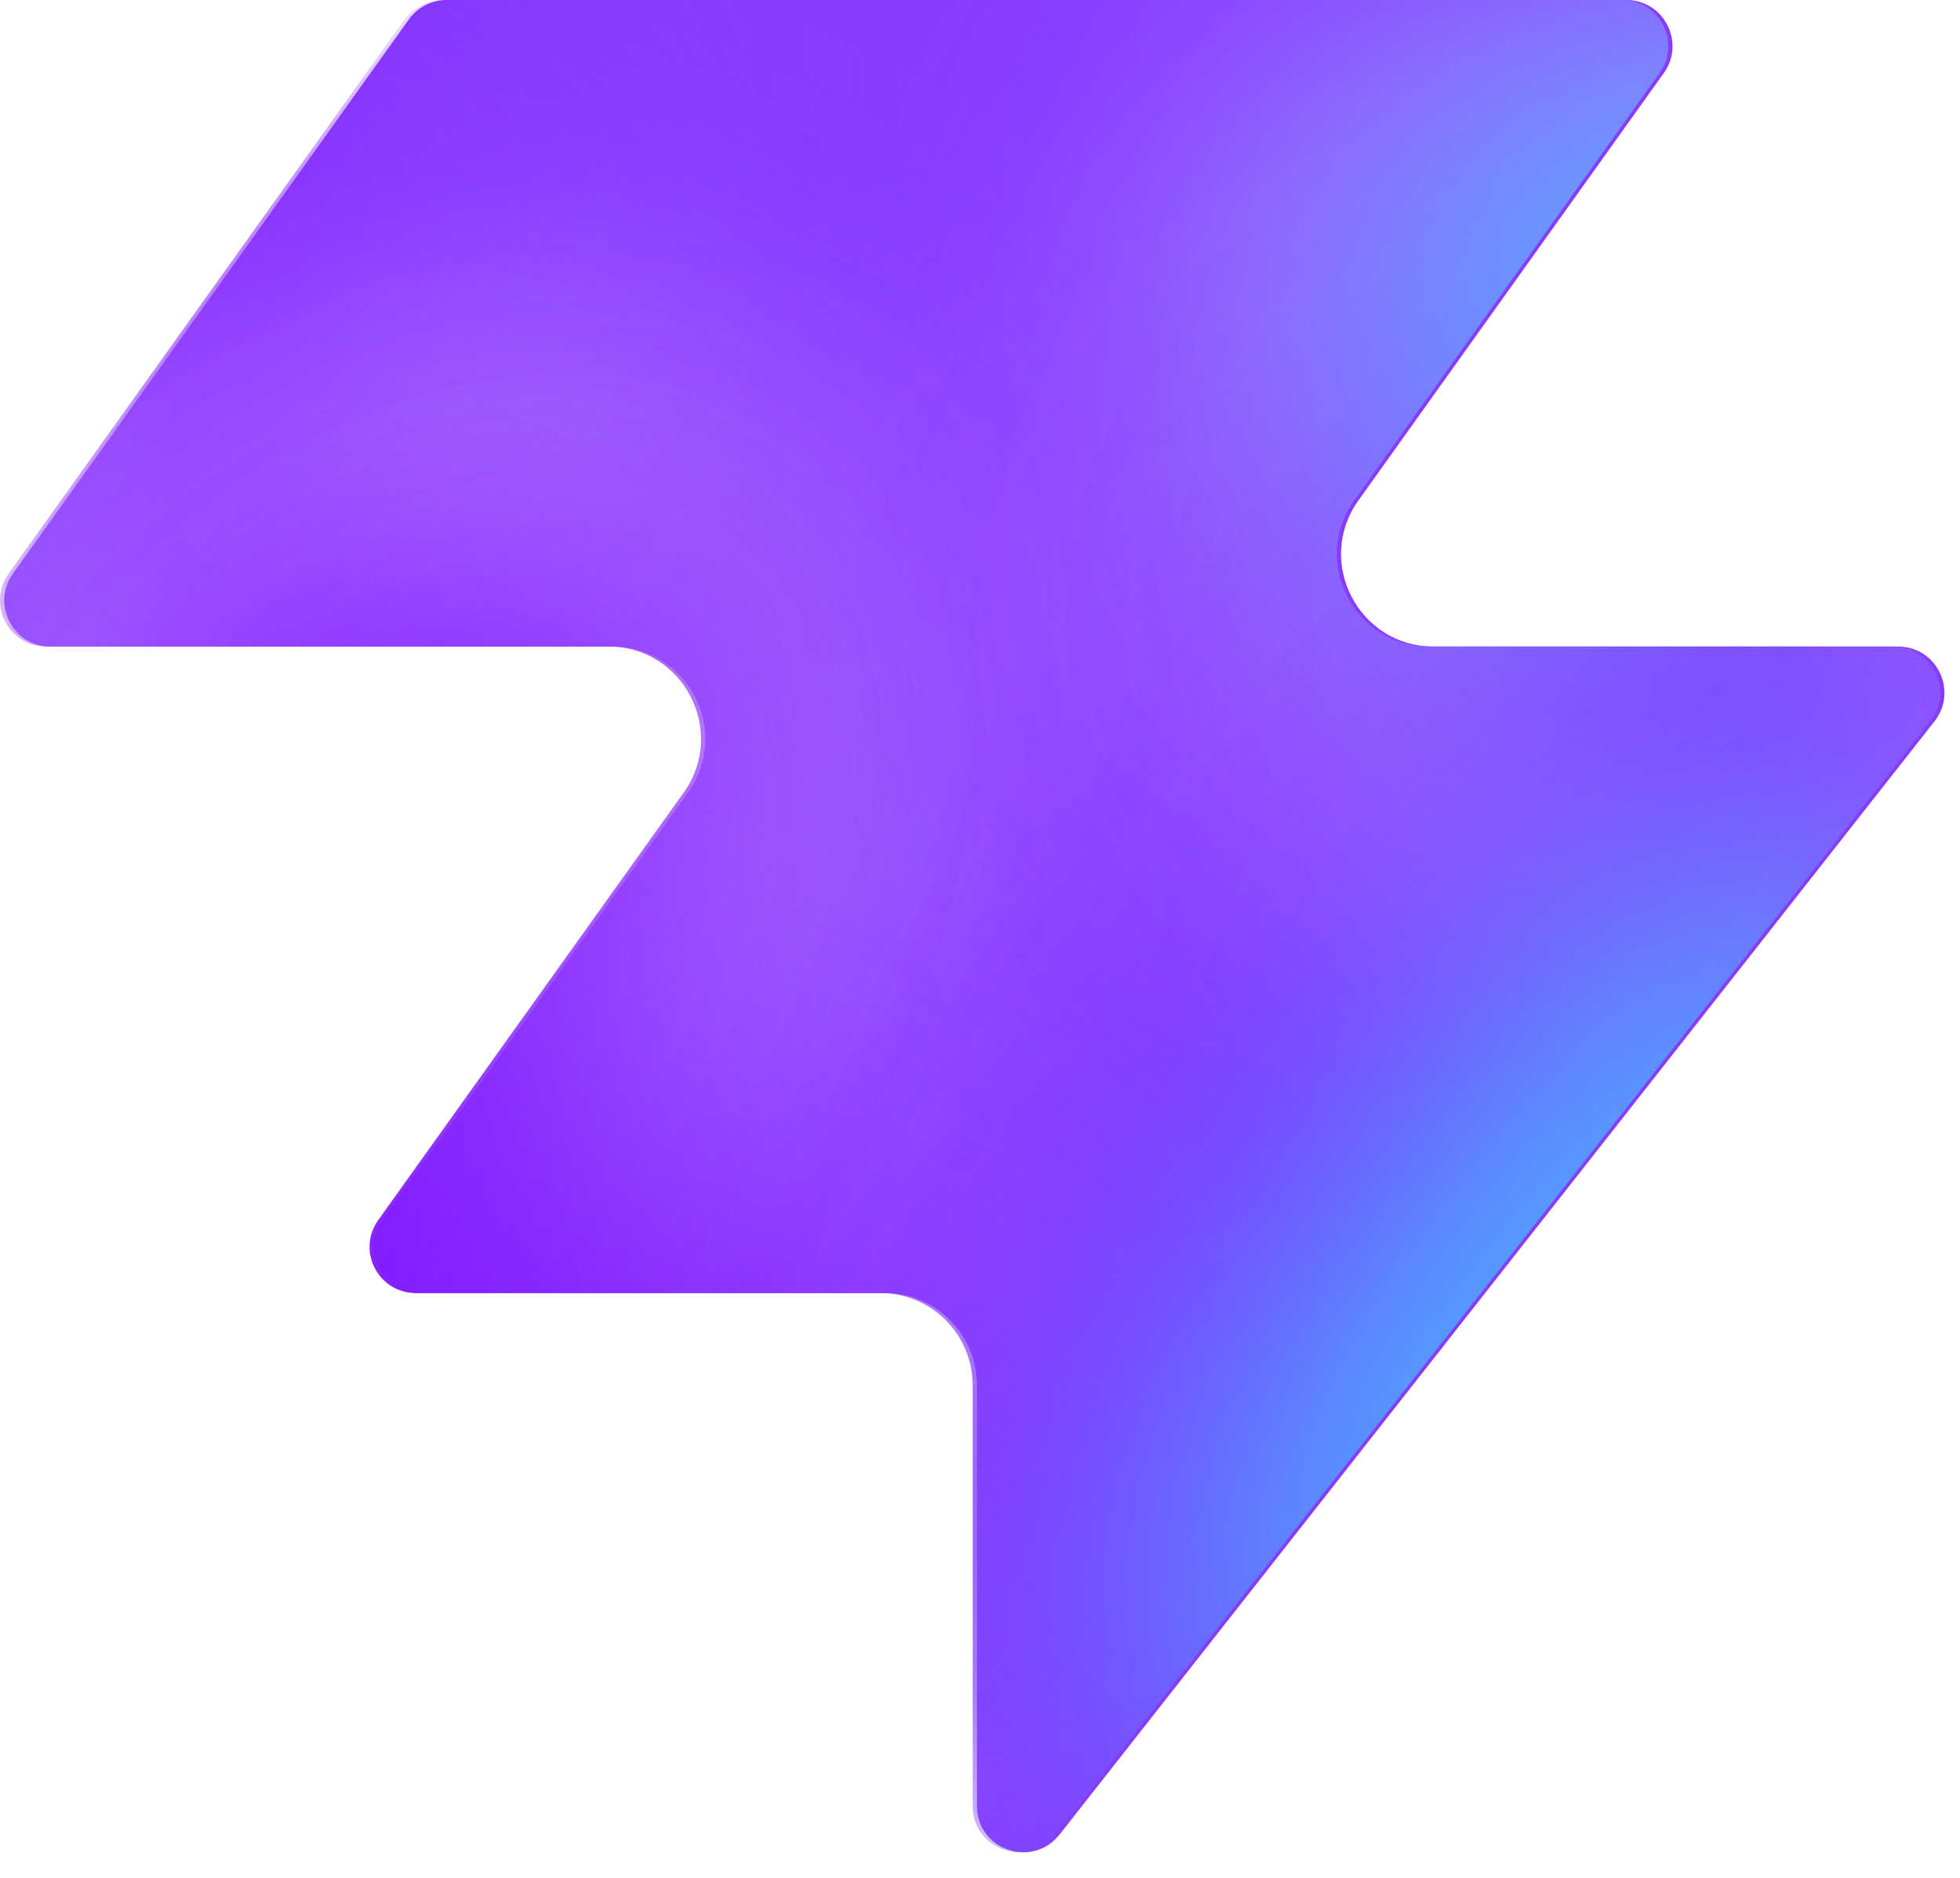
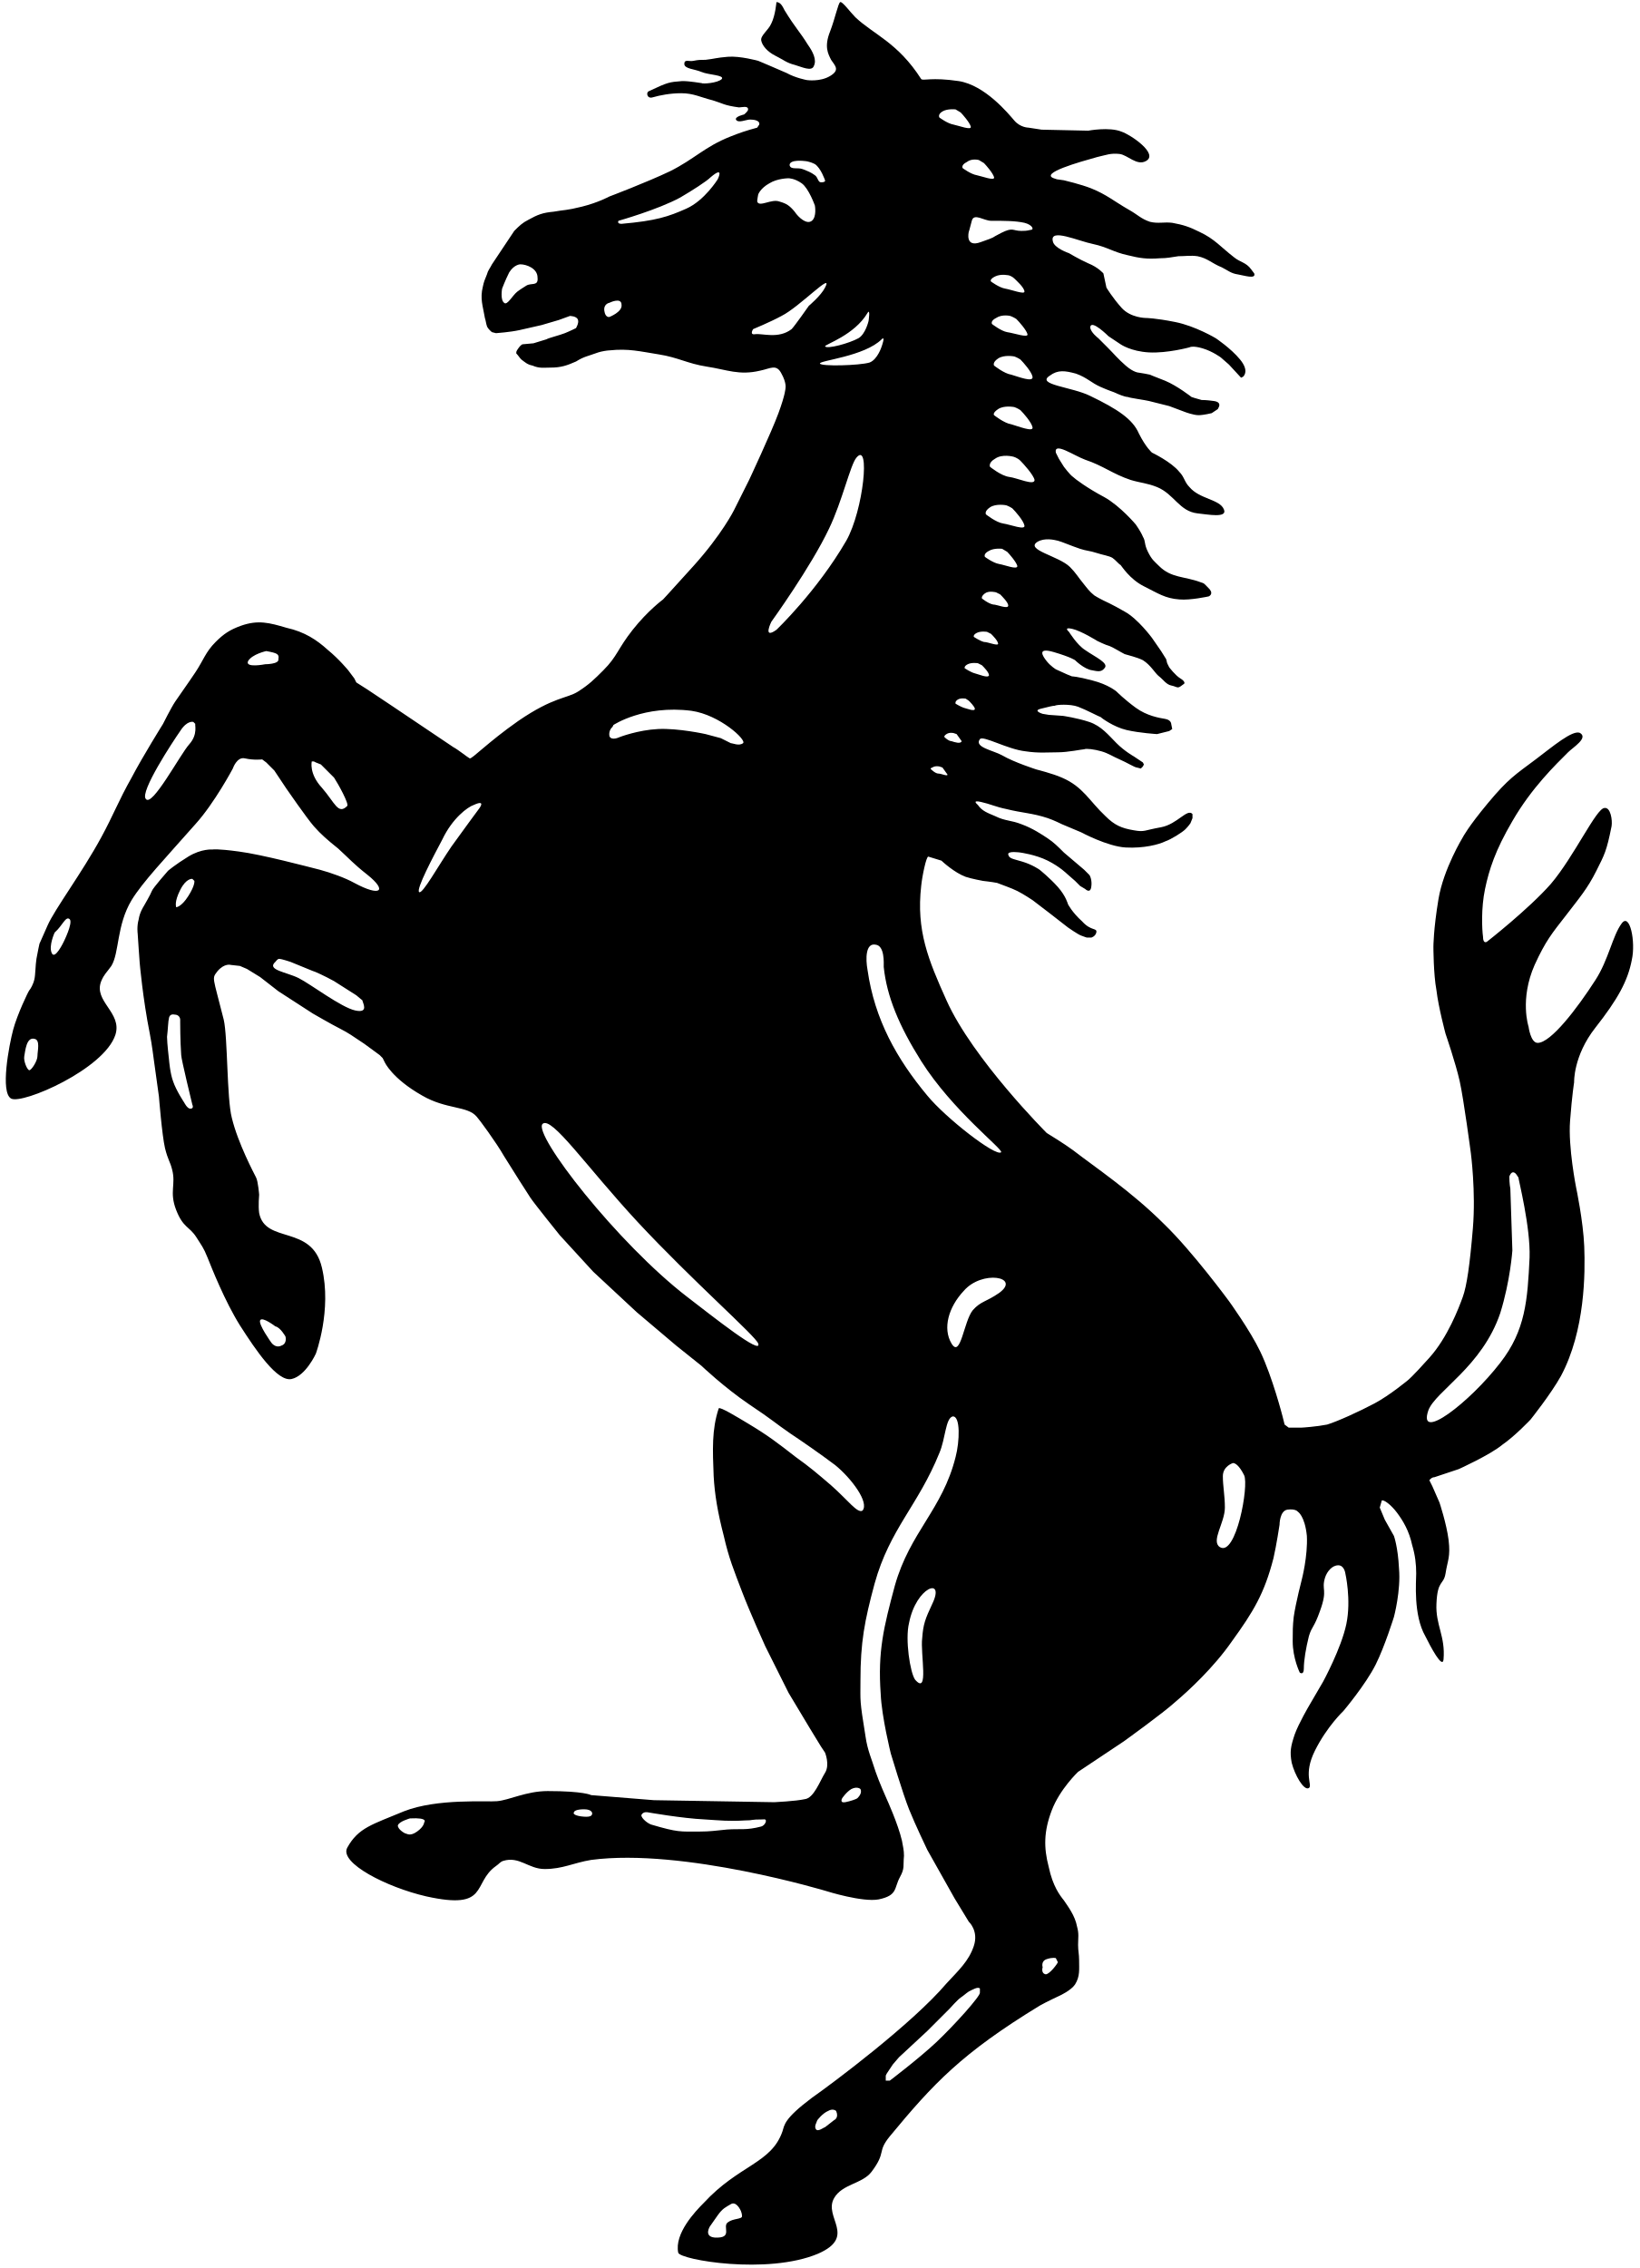
- <svg xmlns="http://www.w3.org/2000/svg" width="48" height="46" fill="none" viewBox="0 0 48 46">
-   <path fill="#863bff" d="M25.946 44.938c-.664.845-2.021.375-2.021-.698V33.937a2.26 2.26 0 0 0-2.262-2.262H10.287c-.92 0-1.456-1.04-.92-1.788l7.48-10.471c1.07-1.497 0-3.578-1.842-3.578H1.237c-.92 0-1.456-1.04-.92-1.788L10.013.474c.214-.297.556-.474.92-.474h28.894c.92 0 1.456 1.04.92 1.788l-7.48 10.471c-1.07 1.498 0 3.579 1.842 3.579h11.377c.943 0 1.473 1.088.89 1.83L25.947 44.94z" style="fill:#863bff;fill:color(display-p3 .525 .23 1);fill-opacity:1" />
-   <mask id="a" width="48" height="46" x="0" y="0" maskUnits="userSpaceOnUse" style="mask-type:alpha">
-     <path fill="#000" d="M25.842 44.938c-.664.844-2.021.375-2.021-.698V33.937a2.26 2.26 0 0 0-2.262-2.262H10.183c-.92 0-1.456-1.04-.92-1.788l7.48-10.471c1.07-1.498 0-3.579-1.842-3.579H1.133c-.92 0-1.456-1.04-.92-1.787L9.91.473c.214-.297.556-.474.92-.474h28.894c.92 0 1.456 1.04.92 1.788l-7.48 10.471c-1.07 1.498 0 3.578 1.842 3.578h11.377c.943 0 1.473 1.088.89 1.832L25.843 44.94z" style="fill:#000;fill-opacity:1" />
-   </mask>
-   <g mask="url(#a)">
-     <g filter="url(#b)">
-       <ellipse cx="5.508" cy="14.704" fill="#ede6ff" rx="5.508" ry="14.704" style="fill:#ede6ff;fill:color(display-p3 .927 .903 1);fill-opacity:1" transform="matrix(.00324 1 1 -.00324 -4.47 31.516)" />
-     </g>
-     <g filter="url(#c)">
-       <ellipse cx="10.399" cy="29.851" fill="#ede6ff" rx="10.399" ry="29.851" style="fill:#ede6ff;fill:color(display-p3 .927 .903 1);fill-opacity:1" transform="matrix(.00324 1 1 -.00324 -39.328 7.883)" />
-     </g>
-     <g filter="url(#d)">
-       <ellipse cx="5.508" cy="30.487" fill="#7e14ff" rx="5.508" ry="30.487" style="fill:#7e14ff;fill:color(display-p3 .492 .077 1);fill-opacity:1" transform="rotate(89.814 -25.913 -14.639)scale(1 -1)" />
-     </g>
-     <g filter="url(#e)">
-       <ellipse cx="5.508" cy="30.599" fill="#7e14ff" rx="5.508" ry="30.599" style="fill:#7e14ff;fill:color(display-p3 .492 .077 1);fill-opacity:1" transform="rotate(89.814 -32.644 -3.334)scale(1 -1)" />
-     </g>
-     <g filter="url(#f)">
-       <ellipse cx="5.508" cy="30.599" fill="#7e14ff" rx="5.508" ry="30.599" style="fill:#7e14ff;fill:color(display-p3 .492 .077 1);fill-opacity:1" transform="matrix(.00324 1 1 -.00324 -34.34 30.47)" />
-     </g>
-     <g filter="url(#g)">
-       <ellipse cx="14.072" cy="22.078" fill="#ede6ff" rx="14.072" ry="22.078" style="fill:#ede6ff;fill:color(display-p3 .927 .903 1);fill-opacity:1" transform="rotate(93.35 24.506 48.493)scale(-1 1)" />
-     </g>
-     <g filter="url(#h)">
-       <ellipse cx="3.47" cy="21.501" fill="#7e14ff" rx="3.47" ry="21.501" style="fill:#7e14ff;fill:color(display-p3 .492 .077 1);fill-opacity:1" transform="rotate(89.009 28.708 47.59)scale(-1 1)" />
-     </g>
-     <g filter="url(#i)">
-       <ellipse cx="3.47" cy="21.501" fill="#7e14ff" rx="3.47" ry="21.501" style="fill:#7e14ff;fill:color(display-p3 .492 .077 1);fill-opacity:1" transform="rotate(89.009 28.708 47.59)scale(-1 1)" />
-     </g>
-     <g filter="url(#j)">
-       <ellipse cx=".387" cy="8.972" fill="#7e14ff" rx="4.407" ry="29.108" style="fill:#7e14ff;fill:color(display-p3 .492 .077 1);fill-opacity:1" transform="rotate(39.51 .387 8.972)" />
-     </g>
-     <g filter="url(#k)">
-       <ellipse cx="47.523" cy="-6.092" fill="#7e14ff" rx="4.407" ry="29.108" style="fill:#7e14ff;fill:color(display-p3 .492 .077 1);fill-opacity:1" transform="rotate(37.892 47.523 -6.092)" />
-     </g>
-     <g filter="url(#l)">
-       <ellipse cx="41.412" cy="6.333" fill="#47bfff" rx="5.971" ry="9.665" style="fill:#47bfff;fill:color(display-p3 .28 .748 1);fill-opacity:1" transform="rotate(37.892 41.412 6.333)" />
-     </g>
-     <g filter="url(#m)">
-       <ellipse cx="-1.879" cy="38.332" fill="#7e14ff" rx="4.407" ry="29.108" style="fill:#7e14ff;fill:color(display-p3 .492 .077 1);fill-opacity:1" transform="rotate(37.892 -1.88 38.332)" />
-     </g>
-     <g filter="url(#n)">
-       <ellipse cx="-1.879" cy="38.332" fill="#7e14ff" rx="4.407" ry="29.108" style="fill:#7e14ff;fill:color(display-p3 .492 .077 1);fill-opacity:1" transform="rotate(37.892 -1.88 38.332)" />
-     </g>
-     <g filter="url(#o)">
-       <ellipse cx="35.651" cy="29.907" fill="#7e14ff" rx="4.407" ry="29.108" style="fill:#7e14ff;fill:color(display-p3 .492 .077 1);fill-opacity:1" transform="rotate(37.892 35.651 29.907)" />
-     </g>
-     <g filter="url(#p)">
-       <ellipse cx="38.418" cy="32.4" fill="#47bfff" rx="5.971" ry="15.297" style="fill:#47bfff;fill:color(display-p3 .28 .748 1);fill-opacity:1" transform="rotate(37.892 38.418 32.4)" />
-     </g>
-   </g>
-   <defs>
-     <filter id="b" width="60.045" height="41.654" x="-19.77" y="16.149" color-interpolation-filters="sRGB" filterUnits="userSpaceOnUse">
-       <feFlood flood-opacity="0" result="BackgroundImageFix" />
-       <feBlend in="SourceGraphic" in2="BackgroundImageFix" result="shape" />
-       <feGaussianBlur result="effect1_foregroundBlur_2002_17158" stdDeviation="7.659" />
-     </filter>
-     <filter id="c" width="90.34" height="51.437" x="-54.613" y="-7.533" color-interpolation-filters="sRGB" filterUnits="userSpaceOnUse">
-       <feFlood flood-opacity="0" result="BackgroundImageFix" />
-       <feBlend in="SourceGraphic" in2="BackgroundImageFix" result="shape" />
-       <feGaussianBlur result="effect1_foregroundBlur_2002_17158" stdDeviation="7.659" />
-     </filter>
-     <filter id="d" width="79.355" height="29.4" x="-49.64" y="2.03" color-interpolation-filters="sRGB" filterUnits="userSpaceOnUse">
-       <feFlood flood-opacity="0" result="BackgroundImageFix" />
-       <feBlend in="SourceGraphic" in2="BackgroundImageFix" result="shape" />
-       <feGaussianBlur result="effect1_foregroundBlur_2002_17158" stdDeviation="4.596" />
-     </filter>
-     <filter id="e" width="79.579" height="29.4" x="-45.045" y="20.029" color-interpolation-filters="sRGB" filterUnits="userSpaceOnUse">
-       <feFlood flood-opacity="0" result="BackgroundImageFix" />
-       <feBlend in="SourceGraphic" in2="BackgroundImageFix" result="shape" />
-       <feGaussianBlur result="effect1_foregroundBlur_2002_17158" stdDeviation="4.596" />
-     </filter>
-     <filter id="f" width="79.579" height="29.4" x="-43.513" y="21.178" color-interpolation-filters="sRGB" filterUnits="userSpaceOnUse">
-       <feFlood flood-opacity="0" result="BackgroundImageFix" />
-       <feBlend in="SourceGraphic" in2="BackgroundImageFix" result="shape" />
-       <feGaussianBlur result="effect1_foregroundBlur_2002_17158" stdDeviation="4.596" />
-     </filter>
-     <filter id="g" width="74.749" height="58.852" x="15.756" y="-17.901" color-interpolation-filters="sRGB" filterUnits="userSpaceOnUse">
-       <feFlood flood-opacity="0" result="BackgroundImageFix" />
-       <feBlend in="SourceGraphic" in2="BackgroundImageFix" result="shape" />
-       <feGaussianBlur result="effect1_foregroundBlur_2002_17158" stdDeviation="7.659" />
-     </filter>
-     <filter id="h" width="61.377" height="25.362" x="23.548" y="2.284" color-interpolation-filters="sRGB" filterUnits="userSpaceOnUse">
-       <feFlood flood-opacity="0" result="BackgroundImageFix" />
-       <feBlend in="SourceGraphic" in2="BackgroundImageFix" result="shape" />
-       <feGaussianBlur result="effect1_foregroundBlur_2002_17158" stdDeviation="4.596" />
-     </filter>
-     <filter id="i" width="61.377" height="25.362" x="23.548" y="2.284" color-interpolation-filters="sRGB" filterUnits="userSpaceOnUse">
-       <feFlood flood-opacity="0" result="BackgroundImageFix" />
-       <feBlend in="SourceGraphic" in2="BackgroundImageFix" result="shape" />
-       <feGaussianBlur result="effect1_foregroundBlur_2002_17158" stdDeviation="4.596" />
-     </filter>
-     <filter id="j" width="56.045" height="63.649" x="-27.636" y="-22.853" color-interpolation-filters="sRGB" filterUnits="userSpaceOnUse">
-       <feFlood flood-opacity="0" result="BackgroundImageFix" />
-       <feBlend in="SourceGraphic" in2="BackgroundImageFix" result="shape" />
-       <feGaussianBlur result="effect1_foregroundBlur_2002_17158" stdDeviation="4.596" />
-     </filter>
-     <filter id="k" width="54.814" height="64.646" x="20.116" y="-38.415" color-interpolation-filters="sRGB" filterUnits="userSpaceOnUse">
-       <feFlood flood-opacity="0" result="BackgroundImageFix" />
-       <feBlend in="SourceGraphic" in2="BackgroundImageFix" result="shape" />
-       <feGaussianBlur result="effect1_foregroundBlur_2002_17158" stdDeviation="4.596" />
-     </filter>
-     <filter id="l" width="33.541" height="35.313" x="24.641" y="-11.323" color-interpolation-filters="sRGB" filterUnits="userSpaceOnUse">
-       <feFlood flood-opacity="0" result="BackgroundImageFix" />
-       <feBlend in="SourceGraphic" in2="BackgroundImageFix" result="shape" />
-       <feGaussianBlur result="effect1_foregroundBlur_2002_17158" stdDeviation="4.596" />
-     </filter>
-     <filter id="m" width="54.814" height="64.646" x="-29.286" y="6.009" color-interpolation-filters="sRGB" filterUnits="userSpaceOnUse">
-       <feFlood flood-opacity="0" result="BackgroundImageFix" />
-       <feBlend in="SourceGraphic" in2="BackgroundImageFix" result="shape" />
-       <feGaussianBlur result="effect1_foregroundBlur_2002_17158" stdDeviation="4.596" />
-     </filter>
-     <filter id="n" width="54.814" height="64.646" x="-29.286" y="6.009" color-interpolation-filters="sRGB" filterUnits="userSpaceOnUse">
-       <feFlood flood-opacity="0" result="BackgroundImageFix" />
-       <feBlend in="SourceGraphic" in2="BackgroundImageFix" result="shape" />
-       <feGaussianBlur result="effect1_foregroundBlur_2002_17158" stdDeviation="4.596" />
-     </filter>
-     <filter id="o" width="54.814" height="64.646" x="8.244" y="-2.416" color-interpolation-filters="sRGB" filterUnits="userSpaceOnUse">
-       <feFlood flood-opacity="0" result="BackgroundImageFix" />
-       <feBlend in="SourceGraphic" in2="BackgroundImageFix" result="shape" />
-       <feGaussianBlur result="effect1_foregroundBlur_2002_17158" stdDeviation="4.596" />
-     </filter>
-     <filter id="p" width="39.409" height="43.623" x="18.713" y="10.588" color-interpolation-filters="sRGB" filterUnits="userSpaceOnUse">
-       <feFlood flood-opacity="0" result="BackgroundImageFix" />
-       <feBlend in="SourceGraphic" in2="BackgroundImageFix" result="shape" />
-       <feGaussianBlur result="effect1_foregroundBlur_2002_17158" stdDeviation="4.596" />
-     </filter>
-   </defs>
+ <svg xmlns="http://www.w3.org/2000/svg" height="371.862" viewBox="0 0 162 224" width="268.917">
+   <path d="m76.6 5.5c.8.4 1.1.7 1.9.9.7.2 1.7.7 1.9.1.3-.6-.1-1.4-.6-2.1-.8-1.3-1.2-1.6-2.3-3.4-.2-.4-.4-.8-.8-.8 0 0-.1 1.3-.5 2.1-.3.7-1.1 1.2-1 1.7s.6 1.1 1.4 1.5z" />
+   <path d="m160.2 91.2c-.9 1.2-1.3 3.6-2.6 5.6-1.8 2.8-4.4 6.2-5.7 6.2-.7 0-.9-1.6-.9-1.6s-.9-2.7.6-6.1c1.1-2.4 1.7-3.1 3.1-4.9 1.3-1.7 2.1-2.6 3-4.4.8-1.6 1-1.9 1.5-4.4.1-.6-.1-1.9-.7-1.8-.8 0-3 4.8-5.3 7.5-2.2 2.5-6.3 5.7-6.3 5.7s-.4.3-.4-.5c-.1-.7-.2-2.8.2-4.7s1-3.8 2.7-6.7c1.9-3.3 4.3-5.6 5.5-6.8.5-.5 2-1.4 1.2-1.9-.7-.4-2.8 1.4-4.4 2.6-2 1.5-2.7 1.9-4.7 4.3s-2.5 3.4-2.5 3.4-1.9 3.1-2.4 6.1-.5 4.7-.5 4.7 0 2.7.3 4.3c.2 1.7.9 4.3.9 4.3s1 2.9 1.4 4.7 1.1 7.1 1.1 7.1.5 3.8.2 7.4-.6 5.7-1 6.8-1.5 4-3.3 6c-1.7 1.9-2.1 2.2-2.1 2.2s-1.8 1.5-3.3 2.3-3.7 1.8-4.7 2.1c-1 .2-2.4.3-2.5.3h-1.3l-.4-.3-.2-.8s-1-3.9-2.2-6.4c-1-2.1-3.1-5-3.1-5s-3.6-4.9-6.4-7.6c-3.2-3.2-6.8-5.6-9-7.3-.8-.6-2.6-1.7-2.6-1.7s-7.3-7.3-9.9-13.1c-1.8-4-3-6.9-2.5-11.3.1-1 .5-2.9.7-2.9l1.3.4c.1.1 1.3 1.2 2.4 1.6.6.2 1.7.4 1.7.4s.9.1 1.4.2c.5.2 1.4.5 2 .8s1.5.9 1.5.9l1.7 1.3 1.8 1.4s1 .7 1.3.8.5.2.6.2h.4s.4-.1.5-.5c.1-.5-.5-.1-1.4-1.1-1-.9-1.4-1.7-1.4-1.7s-.2-.8-1-1.7-1.8-1.7-1.8-1.7-.7-.5-1.7-.8-1.3-.3-1.4-.7 1.2-.2 1.2-.2 1.5.2 2.7.8 1.9 1.3 1.9 1.3l.8.7.5.5.5.3s.5.5.6-.2c.1-.6-.1-1.1-.2-1.2l-.5-.5-2-1.7c-.6-.6-1-1-1.6-1.4s-1.5-1-2.6-1.4c-1-.4-1.6-.3-2.6-.8-.7-.3-1.3-.5-1.7-1.1-.1-.1-.6-.5.3-.3s1.5.5 2.5.7c1.6.4 2.6.4 4.1.9.6.2 1.4.6 1.4.6l1.9.8s2.6 1.4 4.4 1.5 3.3-.3 3.9-.6c.6-.2 1.7-.9 2-1.2s.5-.6.5-.6l.2-.5v-.4c-.5-.6-1.5 1-3.1 1.3-1.7.3-1.6.5-2.7.3-1.2-.2-1.9-.5-2.8-1.4-1.6-1.5-2.2-2.9-4.3-3.8-.9-.4-2.5-.8-2.5-.8s-2.2-.7-3.4-1.4c-.9-.5-2.8-.8-2.2-1.6.3-.4 2.7 1 4.5 1.2 1.3.2 2.2.1 3.2.1s2.4-.3 2.6-.3c.2-.1 1 0 1.7.2s1.1.5 1.8.8 1.5.8 1.7.8l.4.1.2-.2.1-.2-.1-.2-.3-.2-.6-.4s-.9-.5-1.7-1.3-1.5-1.7-2.7-2.1-2.6-.6-2.6-.6l-1.4-.1-.6-.1s-1-.3-.2-.5 1.2-.3 1.4-.3c.1-.1 1.5-.2 2.3.1s2.1 1 2.2 1c.1.1 1.3 1 2.6 1.3s3 .4 3 .4l.8-.2.4-.1.3-.2-.1-.5s0-.4-.6-.5-1.8-.3-2.9-1.1-1.9-1.6-1.9-1.6-.8-.7-2.4-1.1c-1.5-.4-2-.4-2-.4l-.5-.2-1.1-.5s-.5-.3-.9-.8-1-1.4.7-.9 2.1.8 2.1.8.9.9 1.7 1c.5.1.9.2 1.2-.2.5-.5-.9-1.1-1.9-1.8-.8-.5-1.6-1.8-1.6-1.8s-.6-.5.3-.3 2.5 1.2 2.5 1.2.8.4 1.2.5c.3.1 1.1.6 1.5.8.3.1 1.2.3 1.8.6.8.5 1.2 1.3 1.6 1.6s.7.8 1.2.9.6.3.9.1.4-.3.4-.3.1-.2-.4-.5-1.1-1.1-1.1-1.1l-.2-.4-.1-.4-.5-.8-.9-1.3s-1.4-1.9-2.7-2.6c-1.2-.7-2.1-1.1-2.1-1.1s-.6-.3-.9-.5c-.5-.4-.7-.7-1.1-1.2-.5-.6-.7-1-1.3-1.6-1.1-1.1-4.5-1.7-3.2-2.5.7-.4 1.6-.2 2-.1s1.3.5 2.2.8c.6.2 1 .2 1.6.4s1.3.3 1.6.5.6.6.8.7c.1.1.9 1.4 2.3 2.1s2.1 1.2 3.5 1.3c1.1.1 2.9-.3 2.9-.3s.5-.2.1-.7c-.5-.5-.5-.6-.9-.7-1.6-.6-2.9-.4-4.1-1.6-.5-.5-.7-.6-1.1-1.4s-.2-1-.5-1.5c-.2-.5-.7-1.2-.7-1.2s-1.5-1.8-3.1-2.7c-1.7-.9-2.9-1.8-3.1-2-.3-.2-.9-1-.9-1l-.5-.8-.3-.6c-.2-1.1 1.8.3 2.9.7 1.8.6 2.7 1.4 4.5 2 1 .3 1.6.3 2.6.7 1.7.7 2.2 2.4 4 2.6 1 .1 3 .5 2.6-.4-.4-1-2.4-1-3.4-2.2-.5-.5-.5-1-1-1.5-.8-1-2.7-1.9-2.7-1.9s-.6-.5-1.3-1.9c-.6-1.4-2.1-2.4-4.8-3.7-1.8-.9-5.4-1.1-4-2 .8-.6 1.5-.5 2.6-.2 1.1.4 1.5.9 2.4 1.3s1.3.5 1.5.6.9.4 1.2.4c.2.1 1.7.3 2.1.4l2 .5 1.6.6s.8.3 1.3.3 1.3-.2 1.3-.2l.6-.4.1-.2s.3-.5-.5-.6c-.7-.1-1.1-.1-1.2-.1l-.7-.2-.3-.1s-1.4-1.1-2.6-1.6c-1.3-.5-1.5-.6-1.5-.6l-.5-.1-.6-.1s-.5 0-1.3-.7-1.1-1.1-1.8-1.8l-.9-.9s-.8-.6-.8-1.1c.1-.8 1.8.9 1.8.9l1.2.8s1 .7 2.8.8 4-.5 4-.5.3-.2 1.3.1 1.8.9 1.8.9l.8.7 1.2 1.3.2-.1c.1-.1.6-.6-.3-1.7s-2.4-2.1-2.4-2.1-2-1.2-4-1.6-2.9-.4-2.9-.4-1.5 0-2.4-1-1.5-2-1.5-2l-.3-1.4s-.5-.6-1.5-1c-.9-.4-1.9-1-1.9-1s-1.5-.5-1.6-1.2c-.3-1.3 2.5 0 4 .3 1.4.3 2 .8 3.4 1.1 1.2.3 1.9.4 3.2.3.7 0 1.1-.1 1.8-.2.7 0 1.2-.1 1.9 0 1 .2 1.4.7 2.4 1.1.6.3.9.6 1.6.7.6.1 1.8.5 1.6-.1l-.3-.4c-.5-.7-1.1-.7-1.7-1.2-1.3-1-1.9-1.8-3.4-2.5-1-.5-1.6-.7-2.7-.9-.8-.1-1.4.1-2.2-.1-.9-.3-1.2-.7-2.1-1.2-1.4-.8-2.2-1.5-3.7-2.1-1-.4-2.7-.8-2.7-.8l-.7-.1-.3-.1c-1.4-.5 2.5-1.6 4.3-2.1.9-.2 1.3-.4 2.2-.3.8.1 1.7 1.2 2.6.7 1.3-.7-1.5-2.6-2.4-2.9-1.2-.5-3.3-.1-3.3-.1l-4.6-.1-1.3-.2s-.8 0-1.4-.7-2.9-3.5-5.5-3.9c-2.7-.4-3.5 0-3.7-.2-2.3-3.6-4.7-4.4-6.5-6.1-.5-.5-1.3-1.6-1.5-1.5s-.5 1.6-1 2.9c-.6 1.5-.2 2.2.1 2.8.4.6.9 1-.1 1.6s-2.3.4-2.3.4-1.1-.2-2-.7c-.9-.4-2.8-1.2-2.8-1.2s-1.8-.5-3-.4-1.3.2-2.2.3c-.5 0-.7 0-1.2.1-.4.1-.9-.2-.9.3s1 .5 1.7.8 2.3.3 2 .7c-.4.4-1.9.5-2 .4-.1 0-1.1-.2-1.9-.2-1.3.1-1.4.1-3.3 1-.3.1-.2.8.4.6.7-.2 1.7-.4 2.8-.4 1.2 0 1.9.4 3.1.7 1 .3 1.1.5 2.6.7.3 0 .9-.2.9.2 0 .2-.4.5-.4.5s-.9.2-.8.5c.2.4 1 0 1.4 0s1 .1.9.5l-.2.3c-1.1.3-1.7.5-2.7.9-2.5 1-3.5 2.2-5.9 3.4-2.3 1.1-6 2.5-6 2.5s-1.1.6-2.7 1-1.7.3-2.8.5c-1.1.1-1.6.3-2.5.8-.6.3-.9.6-1.4 1.1l-1.4 2.1-.8 1.2c-.2.4-.4.6-.5 1-.2.5-.3.7-.4 1.2-.3 1.2 0 1.9.2 3.1.1.3.1.5.2.8s.5.6.5.6l.4.1s1.4-.1 2.3-.3 2.2-.5 2.2-.5l1.7-.5 1.1-.4s.7 0 .8.4c.1.3-.2.8-.2.8s-.6.3-1.1.5-1.7.5-1.8.6l-1.3.4-1.1.1s-.2.1-.4.4-.2.3-.2.5c.2.2.3.4.5.6.4.3.6.5 1.1.6.7.3 1.1.2 1.8.2 1 0 1.6-.2 2.5-.6.8-.5 1.1-.5 2.2-.9.3-.1.9-.2 1.1-.2 1.9-.2 3 .1 4.9.4s2.8.9 4.7 1.2c2 .3 3.2.9 5.3.4 1-.2 1.6-.7 2.1.3.5.9.4 1.4.4 1.4s0 .6-.7 2.5-2.9 6.6-2.9 6.6l-1.5 3s-1.2 2.4-4 5.5-3 3.3-3 3.3-1.5 1.1-3 3-1.5 2.6-2.9 4c-.9.9-1.4 1.4-2.5 2.1s-2.4.5-5.9 2.9c-3 2.1-4.6 3.8-4.8 3.7s-1.2-.9-1.6-1.1c-.3-.2-6.1-4.1-6.1-4.1l-2.4-1.6-1.1-.7-.2-.4-.6-.8s-.9-1.1-2-2c-1.1-1-2.3-1.8-4.1-2.2-1.7-.5-2.8-.8-4.5-.2-1.1.4-1.7.8-2.5 1.6-1 1-1.2 1.8-2 3s-1.6 2.3-2 2.9-1.2 2.2-1.2 2.2-2 3.2-3.1 5.3c-1.3 2.3-1.8 3.7-3 5.9-1.9 3.5-4.6 7.1-5.3 8.7s-.8 1.8-.8 1.8-.2.9-.3 1.5-.1 1.6-.2 2c-.1.5-.4 1-.5 1.1s-1.2 2.4-1.6 3.9-1.3 6.2-.2 6.8 9.2-2.9 10.3-6.3c.7-2.2-2.2-3.3-1.4-5.3.3-.7.5-.8 1-1.5.8-1.3.5-4 2-6.5 1.1-1.8 3.3-4.1 6.3-7.5 1.9-2.1 3.7-5.5 3.7-5.5s.4-1.2 1.2-1c.9.2 1.7.1 1.7.1l.4.3.8.8 1.2 1.8s2 2.9 2.7 3.7 1.4 1.4 2.4 2.2c1.1 1 1.5 1.5 2.9 2.6 2 1.6 1.3 2.2-1.3.8-.9-.5-2.3-1-3.4-1.3-1.2-.3-5.7-1.5-8-1.8-2.2-.3-2.6-.2-2.6-.2s-1.1-.1-2.4.7-2 1.4-2 1.4-1.5 1.7-1.6 2-.8 1.5-.8 1.5-.4.6-.5 1.3c-.2.7-.1 1.4-.1 1.4l.1 1.5.1 1.4s.3 3.5 1 7c.2 1 .4 2.6.4 2.6l.5 3.6s.3 3.8.6 5.1c.3 1.2.5 1.3.7 2.1.4 1.5-.3 2.2.4 4s1.3 1.6 2 2.7c.5.8.7 1 1.1 2s1.7 4.3 3.2 6.7c1.6 2.5 3.7 5.6 5.1 5.3s2.4-2.5 2.4-2.5 1.6-4.3.6-8.5c-1-4.3-5.6-2.3-6.2-5.4-.1-.7 0-1.8 0-1.8s-.1-1.3-.3-1.7-1.8-3.4-2.4-5.9c-.5-1.9-.4-8-.8-9.7-1.1-4.4-1.2-4-.6-4.8.7-.8 1.3-.6 1.3-.6l.9.1.7.3s.8.5 1.3.8c.4.3 1.8 1.4 1.8 1.4l3.4 2.2s1.9 1.1 2.7 1.5 1.5.9 1.5.9l.9.6 1.5 1.1.3.3.2.4s.7 1.6 3.7 3.3c2.4 1.4 4.5 1 5.4 2.1.2.2 1.9 2.5 2.7 3.9 1 1.6 2.2 3.5 2.6 4.1s2.9 3.7 2.9 3.7l3.3 3.6 4.3 4 3.9 3.3 2.5 2s2.2 2.1 4.7 3.8c2.4 1.6 2.5 1.8 4.1 2.9 1.2.8 2.8 1.9 4.4 3.1 1.6 1.3 3.4 3.7 2.7 4.5-.5.3-1.4-1-3.1-2.5-1.4-1.2-2.1-1.8-3.5-2.8-1.8-1.4-2.7-2.1-4.7-3.3-1-.6-2.8-1.7-2.9-1.5-.7 2.1-.6 4.1-.5 6.7.1 1.8.4 3.6 1 5.9.5 2.2 1 3.4 1.8 5.5s2.3 5.4 2.3 5.4l2.3 4.6 2.1 3.5 1.1 1.8.4.6s.5 1.2 0 2-1.1 2.5-2 2.6c-.9.2-3 .3-3 .3l-11.9-.2-6.2-.5s-.7-.4-4.3-.4c-2.1 0-3.8.9-5 1-1 .1-5.9-.3-9.2 1-3.1 1.3-4.5 1.6-5.6 3.6-.8 1.5 3.9 3.9 7.8 4.8 6.3 1.4 4.5-1.3 6.9-3 .3-.2.4-.4.7-.5 1.6-.5 2.5.8 4.1.8 1.8 0 2.8-.6 4.6-.9 9.1-1.2 23.3 3.1 23.3 3.1s3.5 1.1 5.1.8c1.9-.4 1.5-1.1 2.1-2.2.5-.9.3-1.1.4-2.1 0-.6-.1-.9-.2-1.5-.4-1.7-1.5-4.1-1.5-4.1s-.8-1.8-1.1-2.7c-.4-1.3-.8-2.1-1-3.5-.6-3.7-.5-3.4-.5-5.5 0-3.8.4-5.9 1.4-9.6 1.5-5.4 4.3-7.7 6.4-12.9.6-1.4.6-3.4 1.3-3.6.8-.1.7 2.5.3 4-1.3 5.2-4.5 7.4-6 12.7-1.1 4.1-1.7 6.5-1.4 10.7.1 2.3 1 5.9 1 5.9s1.2 4 1.8 5.5 1.8 4 1.8 4l2.7 4.8 1.4 2.3s1 .9.5 2.4-1.5 2.4-2.7 3.7c-3.4 4-11.3 9.9-13.3 11.3-2.8 2.1-2.7 2.7-2.9 3.3-1.1 3.2-4.3 3.3-7.8 7.1-.8.8-2.9 3-2.5 4.9.2.7 8.8 2.2 13.8.1 3.9-1.7.5-3.6 1.6-5.5.8-1.4 2.8-1.4 3.7-2.6 1.5-2 .5-1.9 1.8-3.5 4.3-5.2 7.1-8.2 14.8-12.9.7-.4 2-1 2-1s1.1-.5 1.5-1.1c.5-.8.4-1.5.4-2.4 0-.6-.1-.9-.1-1.5 0-.7.1-1.1-.1-1.8-.2-1.1-.9-2-1.3-2.6-.4-.5-1.1-1.4-1.5-3.3-.5-1.9-.5-3.5.3-5.6s2.6-3.8 2.6-3.8l4.5-3s3.9-2.8 5.1-3.9c1.3-1.1 3.8-3.4 5.6-6 2.1-2.9 3.2-4.7 4.1-8.2.3-1.3.6-3.3.6-3.3s0-1.4.8-1.5 1 .2 1 .2.7.4.9 2.4c.1 2-.5 4.3-.5 4.3s-.6 2.3-.8 3.7c-.1.9-.1 1.4-.1 2.4 0 1.7.7 3.1.7 3.1s.4.3.4-.4c0-.8.2-2 .5-3.2.3-1 .5-.8 1.1-2.5.8-2.2.1-2 .5-3.3.2-.6.7-1.2 1.3-1.2s.7.8.7.8.6 2.6.1 5-2.3 5.7-2.3 5.7l-1.4 2.4s-1 1.7-1.4 2.8c-.4 1.2-.5 1.7-.3 2.8.3 1.2 1.2 2.8 1.7 2.5.4-.3-.6-1.3.6-3.7s2.8-3.9 2.8-3.9 2.2-2.6 3.2-4.6c.9-1.8 1.8-4.7 1.8-4.7s.7-2.6.5-4.8c-.1-2.1-.5-3.2-.5-3.2l-.9-1.6-.5-1.2.2-.7c.2-.1.9.4 1.5 1.2s1.2 1.8 1.5 3.2c.3 1 .4 1.9.4 2.8 0 .8-.3 4.1.9 6.2.5 1 1.7 3.3 1.8 2.3.2-2.3-.8-3.4-.7-5.5.1-2.4.7-1.8.9-3 .2-1.3.5-1.6.3-3.3-.2-1.6-.9-3.7-.9-3.7l-.7-1.6-.3-.6s.2-.3.5-.3l2.4-.8s3.1-1.4 4.3-2.4c1.3-.9 2.8-2.5 2.8-2.5s2-2.5 3-4.3c2.4-4.5 2.4-10.2 2.3-12.8-.1-2.5-.8-5.8-.8-5.8s-.8-4-.6-6.6.4-3.8.4-3.8-.1-2.6 2.1-5.4 3.2-4.6 3.6-6.7c.4-1.8-.2-4.7-1-3.6zm-66.2-18c-.3 0-.7-.4-.7-.4s-.1-.1.2-.3.7-.1.7-.1l.3.1.5.7c-.1.3-.7.1-1 0zm1.2-3.3c-.3-.1-.8-.4-.8-.4s-.1-.2.2-.4.8-.1.8-.1l.3.2c.1.1.6.6.6.8 0 .3-.7 0-1.1-.1zm1.1-3.4c-.4-.1-1-.5-1-.5s-.1-.2.3-.4 1-.1 1-.1l.4.2c.2.2.7.7.7 1-.1.3-1-.1-1.4-.2zm.9-3.1c-.4-.1-1-.5-1-.5s-.1-.2.3-.4 1-.1 1-.1l.4.2c.2.2.7.7.7 1-.1.2-1-.2-1.4-.2zm.9-3.7c-.5-.1-1.1-.6-1.1-.6s-.1-.2.3-.5 1.1-.1 1.1-.1l.4.2c.2.2.8.8.8 1.1 0 .4-1.1-.1-1.5-.1zm.6-4c-.6-.1-1.4-.7-1.4-.7s-.2-.3.4-.6c.5-.3 1.3-.2 1.3-.2l.5.3c.2.2.9 1 1 1.4 0 .4-1.2-.1-1.8-.2zm.4-4c-.7-.1-1.7-.9-1.7-.9s-.2-.3.4-.7 1.6-.2 1.6-.2.3.1.6.3c.3.3 1.1 1.2 1.2 1.7s-1.4-.1-2.1-.2zm.6-4.6c-.8-.1-1.9-1-1.9-1s-.2-.4.5-.8c.7-.5 1.8-.2 1.8-.2s.4.1.7.4 1.3 1.4 1.4 1.9c0 .6-1.7-.2-2.5-.3zm-.4-18.6c-.6-.1-1.4-.7-1.4-.7s-.2-.2.4-.5 1.4-.1 1.4-.1.3.1.5.3 1 .9 1 1.3c0 .3-1.3-.2-1.9-.3zm2.2 4.5c.1.4-1.3-.1-2-.2-.6-.1-1.5-.8-1.5-.8s-.2-.3.4-.6c.6-.4 1.4-.2 1.4-.2s.3.1.6.3c.3.3 1 1.1 1.1 1.5zm-2.9 7.4c.6-.4 1.6-.2 1.6-.2s.3.1.6.3c.3.3 1.1 1.2 1.2 1.7s-1.4-.1-2.1-.3c-.7-.1-1.7-.9-1.7-.9s-.2-.2.4-.6zm1.3-3.4c-.7-.1-1.7-.9-1.7-.9s-.2-.3.4-.7 1.6-.2 1.6-.2.3.1.6.3c.3.3 1.1 1.2 1.2 1.7.1.6-1.4 0-2.1-.2zm1.3-15c.8.2 1 .7.6.7-.4.1-.6.1-.9.1-.9 0-.8-.4-2 .2s-.3.3-2 .9c-1.6.6-1.2-1-1.2-1s.1-.3.3-1.1 1.2 0 1.9 0c1.3 0 2.4 0 3.3.2zm-4.5-6.2.5.3c.2.2.9 1 1 1.4s-1.2-.1-1.7-.2c-.6-.1-1.4-.7-1.4-.7s-.2-.3.4-.6c.5-.4 1.2-.2 1.2-.2zm-3.6-4.8c.5-.3 1.3-.2 1.3-.2l.5.3c.2.2.9 1 1 1.4s-1.2-.1-1.7-.2c-.6-.1-1.4-.7-1.4-.7s-.2-.3.3-.6zm-1 64.8c.3-.2.7-.1.7-.1l.3.1.5.7c0 .2-.6-.1-.9-.1s-.7-.4-.7-.4-.2-.1.1-.2zm-40.1-47.6c-.3.2-.5.3-.9.6-.5.4-1 1.4-1.3 1.1-.4-.3-.2-1.4-.2-1.4s.3-.8.7-1.6c.5-.8 1.1-.8 1.1-.8.6 0 1.7.4 1.7 1.3.1.9-.6.5-1.1.8zm8.2 3.1s-.4.1-.5-.6.5-.8.5-.8 1.2-.6 1.2.2c.1.7-1.2 1.2-1.2 1.2zm10.7-13.6s-1.3 2.1-3.1 2.9-3 1.2-6.4 1.5c-.5 0-.3-.3-.3-.3s3.9-1.1 6.1-2.3c1.2-.7 2.6-1.6 3-2 1.4-1.2.7.2.7.2zm-67.2 86.6c0 .5-.6 1.4-.8 1.4s-.6-.9-.5-1.4.2-1.9 1-1.7c.6.1.3 1.2.3 1.7zm2.6-11.3s-.9 1.9-1.2 1.1c-.3-.7.3-2 .3-2 .8-.7 1.1-1.7 1.5-1.3.3.4-.6 2.2-.6 2.2zm12.4-19.5c-.9 1-3.7 6.3-4.3 5.4-.6-.7 2.7-5.7 3.4-6.7.7-1.1 1.3-.9 1.3-.9l.2.2c-.1 0 .3 1-.6 2zm7.5-7.9s-2 .4-1.7-.3c.4-.7 1.8-1 1.8-1 1.1.2 1.3.3 1.2.8.1.5-1.3.5-1.3.5zm8.1 14c-.9.9-1.2-.3-2.5-1.8-1.3-1.4-1-2.6-1-2.6h.2l.2.1.5.2.3.3 1 1c.4.6 1.5 2.6 1.3 2.8zm-15.5 29.9c-.3 0-.6-.6-.6-.6s-.8-1.2-1.1-2.1c-.3-.8-.4-2.1-.4-2.1s-.2-1.7-.2-2.3c.1-.8.1-1.5.2-1.9s.5-.3.5-.3c.6 0 .6.5.6.5v.3s0 1.8.1 3.2c0 .4 1.1 4.9 1.1 4.9s.2.4-.2.4zm-.2-21c-.7 1.1-1.2 1.1-1.2 1.1 0-.1-.2-.5.4-1.7s1.2-1.1 1.2-1.1l.2.2s.1.4-.6 1.5zm7.1 41.9c.2-.4 1.5.6 1.5.6.5.1 1 1 1 1s.2.7-.4.9c-.6.3-1-.3-1-.3s-1.3-1.8-1.1-2.2zm9.4-30.6c-1.4-.3-4.4-2.6-5.6-3.2s-3.2-.8-2.3-1.6c.1-.1.2-.3.4-.3s1.1.3 1.1.3l2.2.9c.1 0 1.2.5 2.1 1 .8.5 2.2 1.4 2.2 1.4l.6.5c0 .2.7 1.3-.7 1zm12.2-19.9s-1.7 2.3-2.7 3.7c-1.3 1.9-2.9 4.8-3.2 4.5s1.4-3.5 2.3-5.2c1-2.1 2.5-3.2 3.1-3.4 1.3-.6.5.4.5.4zm-5.4 100.1s0 .4-.7.9-1 .2-1.1.2-.8-.4-.8-.8c.1-.4 1.2-.7 1.2-.7 1.9-.1 1.4.4 1.4.4zm15.5-.6c-.7-.1-.8-.3-.7-.4 0-.1.2-.3 1-.3s.8.4.8.4c0 .3-.3.4-1.1.3zm17.8 1c-1.5.4-2.1.2-3.4.3-1.1.1-1.6.2-2.7.2-1.9 0-2.1.1-4.8-.7-.5-.2-1.1-.8-.9-1 .2-.3.6-.2.6-.2s3.4.6 5.6.7c1.6.1 2.4.2 4 .1.9 0 .4-.1 1.8-.1.5-.1.2.6-.2.7zm9.5-2.8c-.1.1-.7.3-1.2.4-.6.1-.3-.4-.3-.4s.4-.6.9-.9c.6-.3.9 0 .9 0 .2.4-.2.8-.3.9zm7.4-19.2c-.7 1.5-.9 2-1 3.4-.2 1.5.7 5.7-.7 4.1-.5-.7-1-4-.6-5.6.7-3.6 3.6-4.6 2.3-1.9zm-20.2 61.1c-.6.4.6 1.6-1.3 1.5-1.1-.1-.5-1.1-.4-1.2l.7-1c.5-.7.8-.8 1.3-1.1s.9.5.9.5.2.3.2.7c0 .3-.9.2-1.4.6zm10.5-10.1-.9.7c-.1 0-.7.5-.9.2s.1-.7.1-.8.6-.8 1.1-1c.5-.3.8 0 .8 0 .3.7-.2.9-.2.9zm4.7-175.2s-.4 1.3-1.2 1.6c-1 .3-4.8.4-4.9.1s4.4-.7 6.1-2.4c.4-.4 0 .7 0 .7zm-1.4-3.3c.3-.5.1.8.1.8s-.3 1.3-1 1.7c-.9.5-3.1 1.1-3.3.8 0-.2 2.9-1.1 4.2-3.3zm-6.2-15s.4 0 1 .3c.6.4 1 1.6 1 1.6s.1.2-.4.2c-.3 0-.3-.5-.6-.7-.4-.3-.7-.4-1.2-.6s-1.2.1-1.3-.4c0-.6 1.5-.4 1.5-.4zm-4.6 3.3s.2-.6 1.1-1.1c.8-.5 1.9-.5 1.9-.5s.6 0 1.3.5 1.3 2.2 1.3 2.2.2 1.1-.3 1.5-1.3-.3-1.7-.9c-.5-.6-.8-.8-1.5-1-.8-.3-2 .6-2.2 0 0-.2.1-.7.1-.7zm-.3 13.8c-.6.1-.2-.5-.2-.5s1.7-.7 2.8-1.3c1.8-.9 5.2-4.5 4.3-2.8-.4.8-1.6 1.8-1.6 1.8s-1.4 2-1.7 2.3c-1.3 1-2.9.4-3.6.5zm-14.1 38.8.1-.2s3-2 7.7-1.4c2.8.4 5.5 2.9 5.1 3.2s-1 0-1.2 0l-1-.5-1.5-.4s-2.7-.6-4.7-.5-3.8.8-3.8.8-.8.4-1-.1c-.1-.6.3-.9.3-.9zm7.4 56.3c-6.9-5.3-15.3-16.1-14.3-17.1.9-.8 4.3 4.2 9.4 9.7 5.4 5.8 11.7 11.3 11.9 12 .4 1.2-4.4-2.6-7-4.6zm15.7-74.7c-2.9 5-6.9 8.8-6.9 8.8-1.4 1-.5-.8-.5-.8s3.9-5.4 5.7-9.2c1.3-2.7 2.1-6.3 2.7-7 1.4-1.7.7 5.2-1 8.2zm8 54.8c-3-3.6-5.2-7.5-5.9-12.4-.2-1.1-.2-2.7.8-2.5.9.1.8 1.8.8 2.2.3 2.9 1.5 5.8 3.7 9.3 3.1 4.9 8.1 8.7 7.9 9-.5.5-5.5-3.4-7.3-5.6zm.9 93.5c-1.7 1.6-4.6 3.8-4.6 3.8h-.4v-.5l.1-.2.2-.3.2-.3.2-.3.6-.7 1.4-1.3 1.4-1.3 2.2-2.2s.8-.9 1.1-1.1.5-.4.8-.6c.4-.2.9-.5 1.1-.3v.4c.1.3-2.5 3.2-4.3 4.9zm6.2-74c-1.3.9-1.8.8-2.6 1.7-.9 1.1-1.2 4.8-2.1 3.3s-.3-3.6 1.2-5.2c1.8-2.1 5.7-1.4 3.5.2zm4.7 65.8c.6-.2.9-.1.9-.1l.2.4c0 .1-.8 1.2-1.2 1.2-.5-.1-.3-.7-.3-.7s-.2-.6.4-.8zm17.1-40.7c-.9-.6.5-2.4.5-3.9 0-1.2-.2-2.1-.2-3.1s1-1.3 1-1.3c.2 0 .6.2 1.1 1.2s-.8 8.1-2.4 7.1zm30.6-28.6c-.2 4.2-.4 7.2-2.9 10.4-3 3.9-8.2 7.9-7.1 4.7.7-1.9 5.3-4.3 7.1-9.6 1-3.2 1.2-6.2 1.2-6.2l-.2-6.1s-.1-.5-.1-1.2c.3-.8.7-.2.7-.2l.2.3c0 .2 1.2 4.9 1.1 7.9z" />
</svg>
